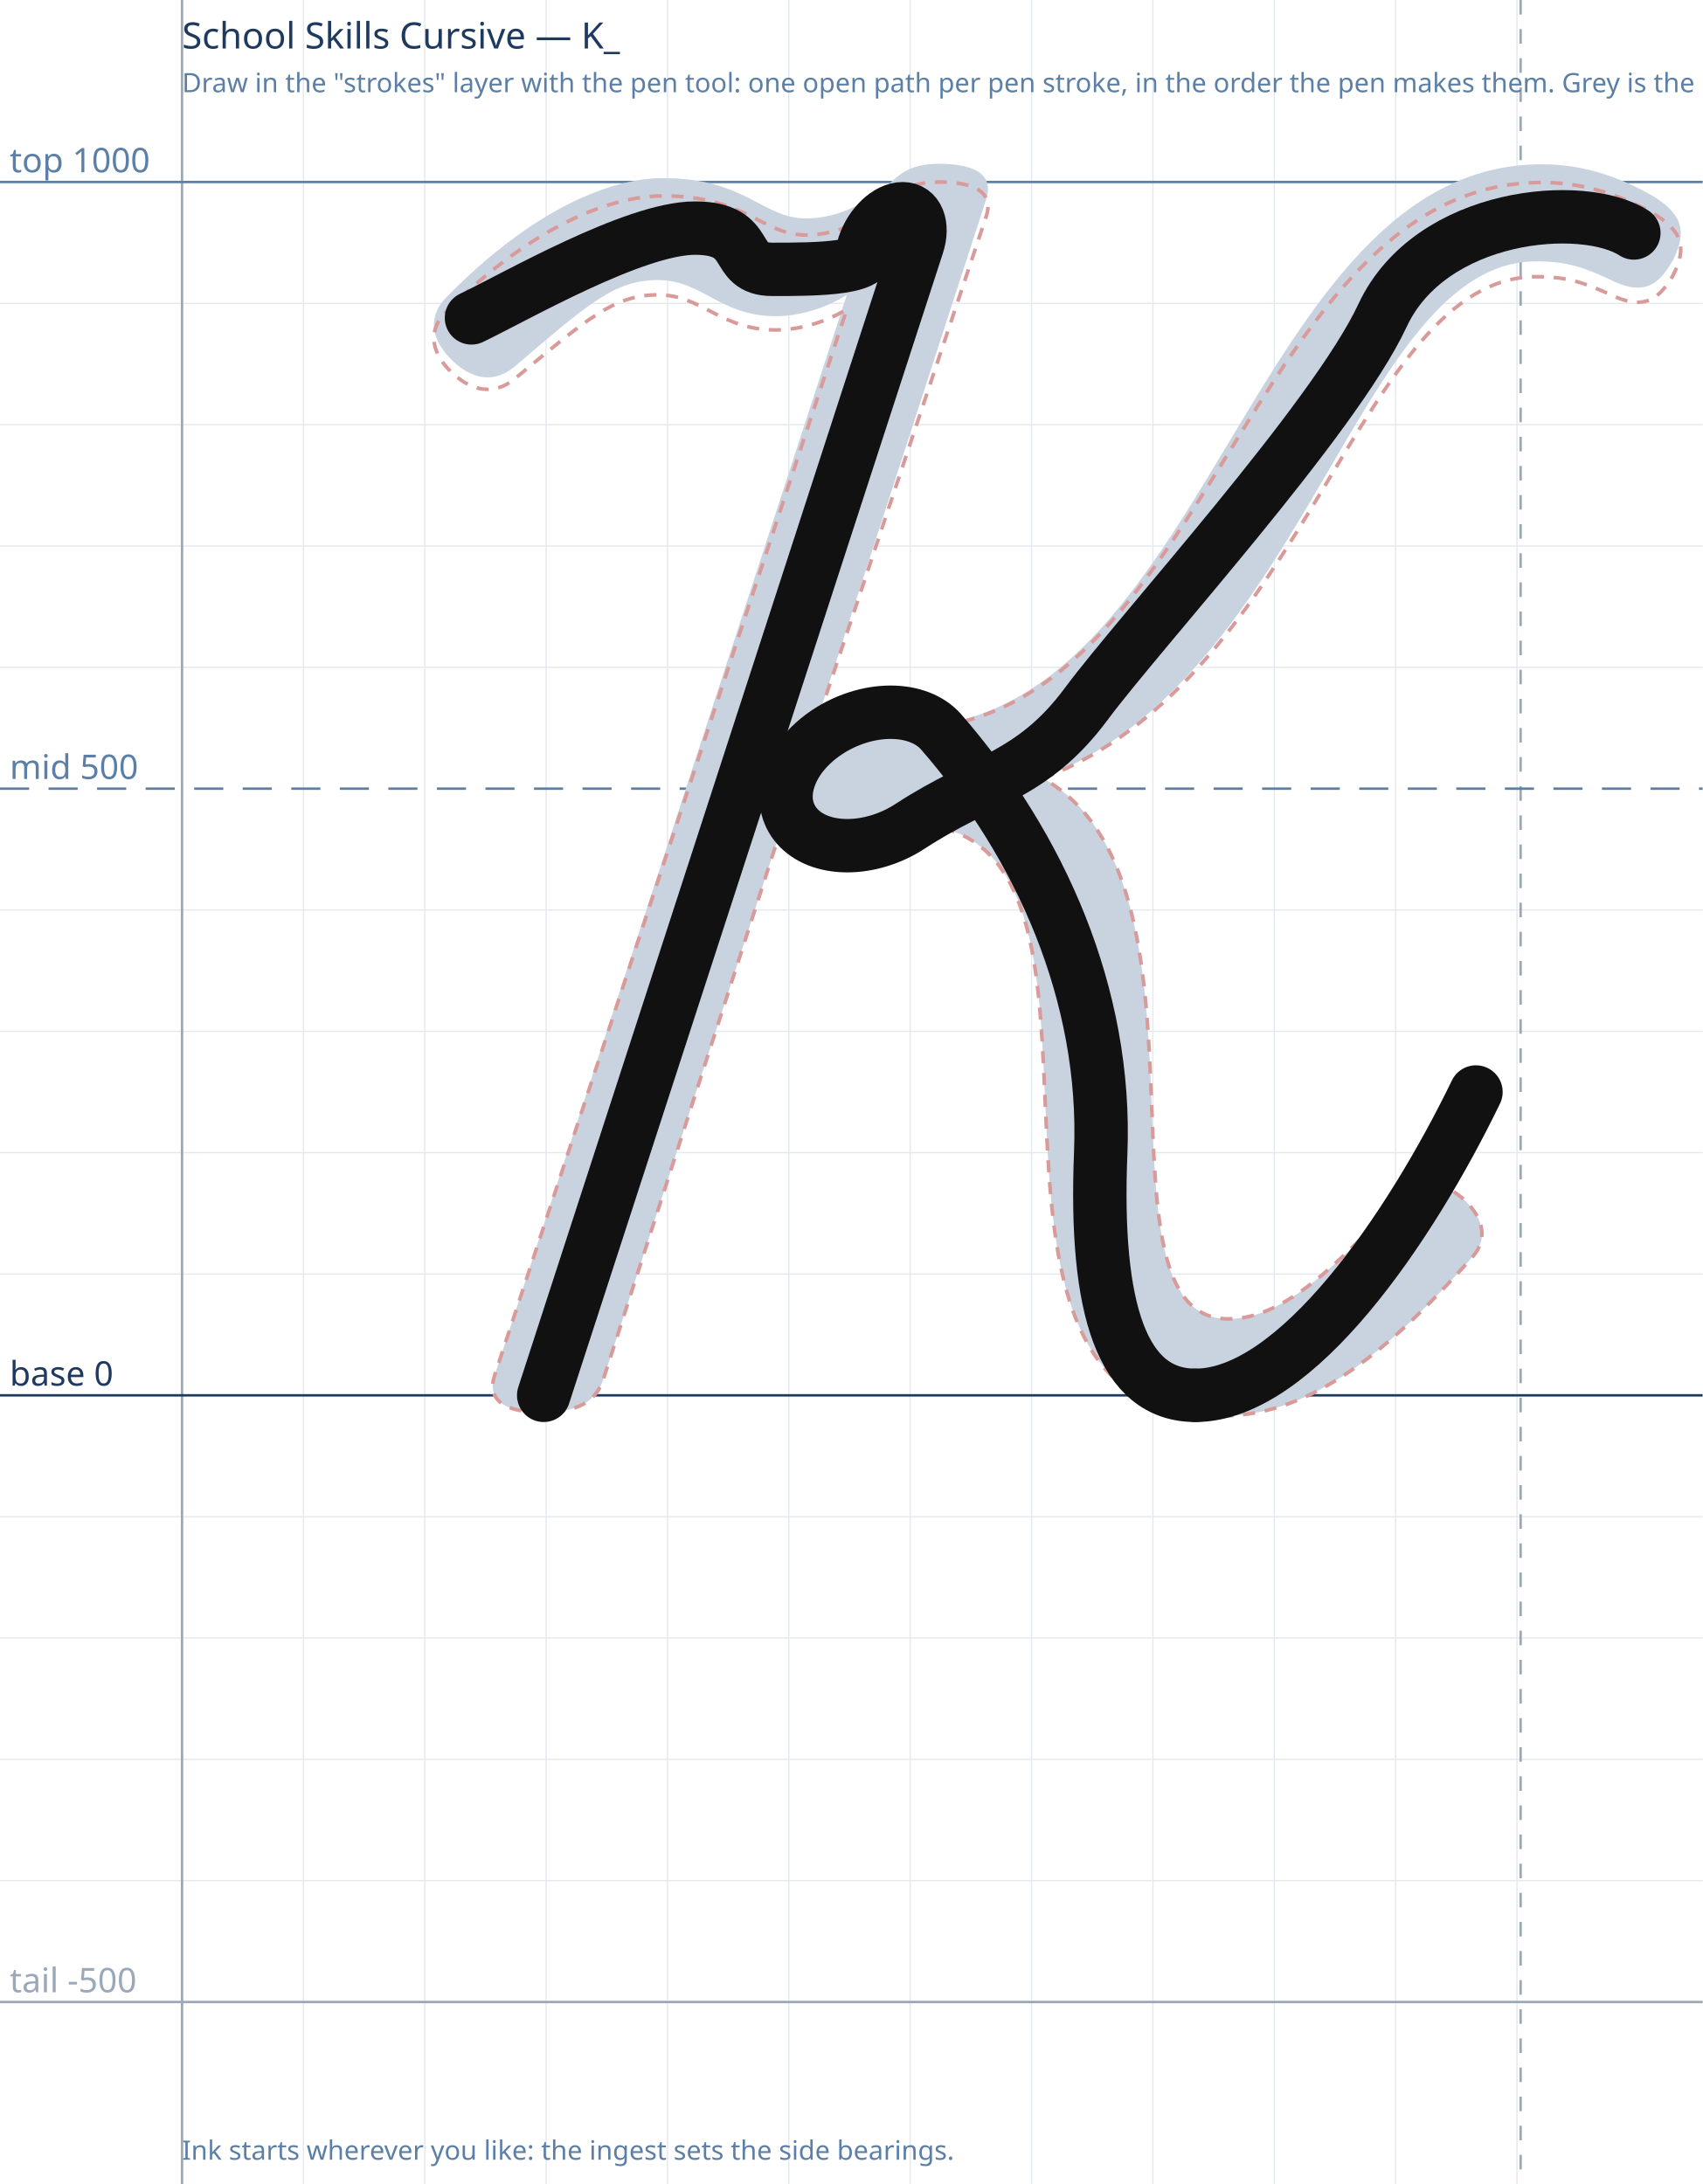
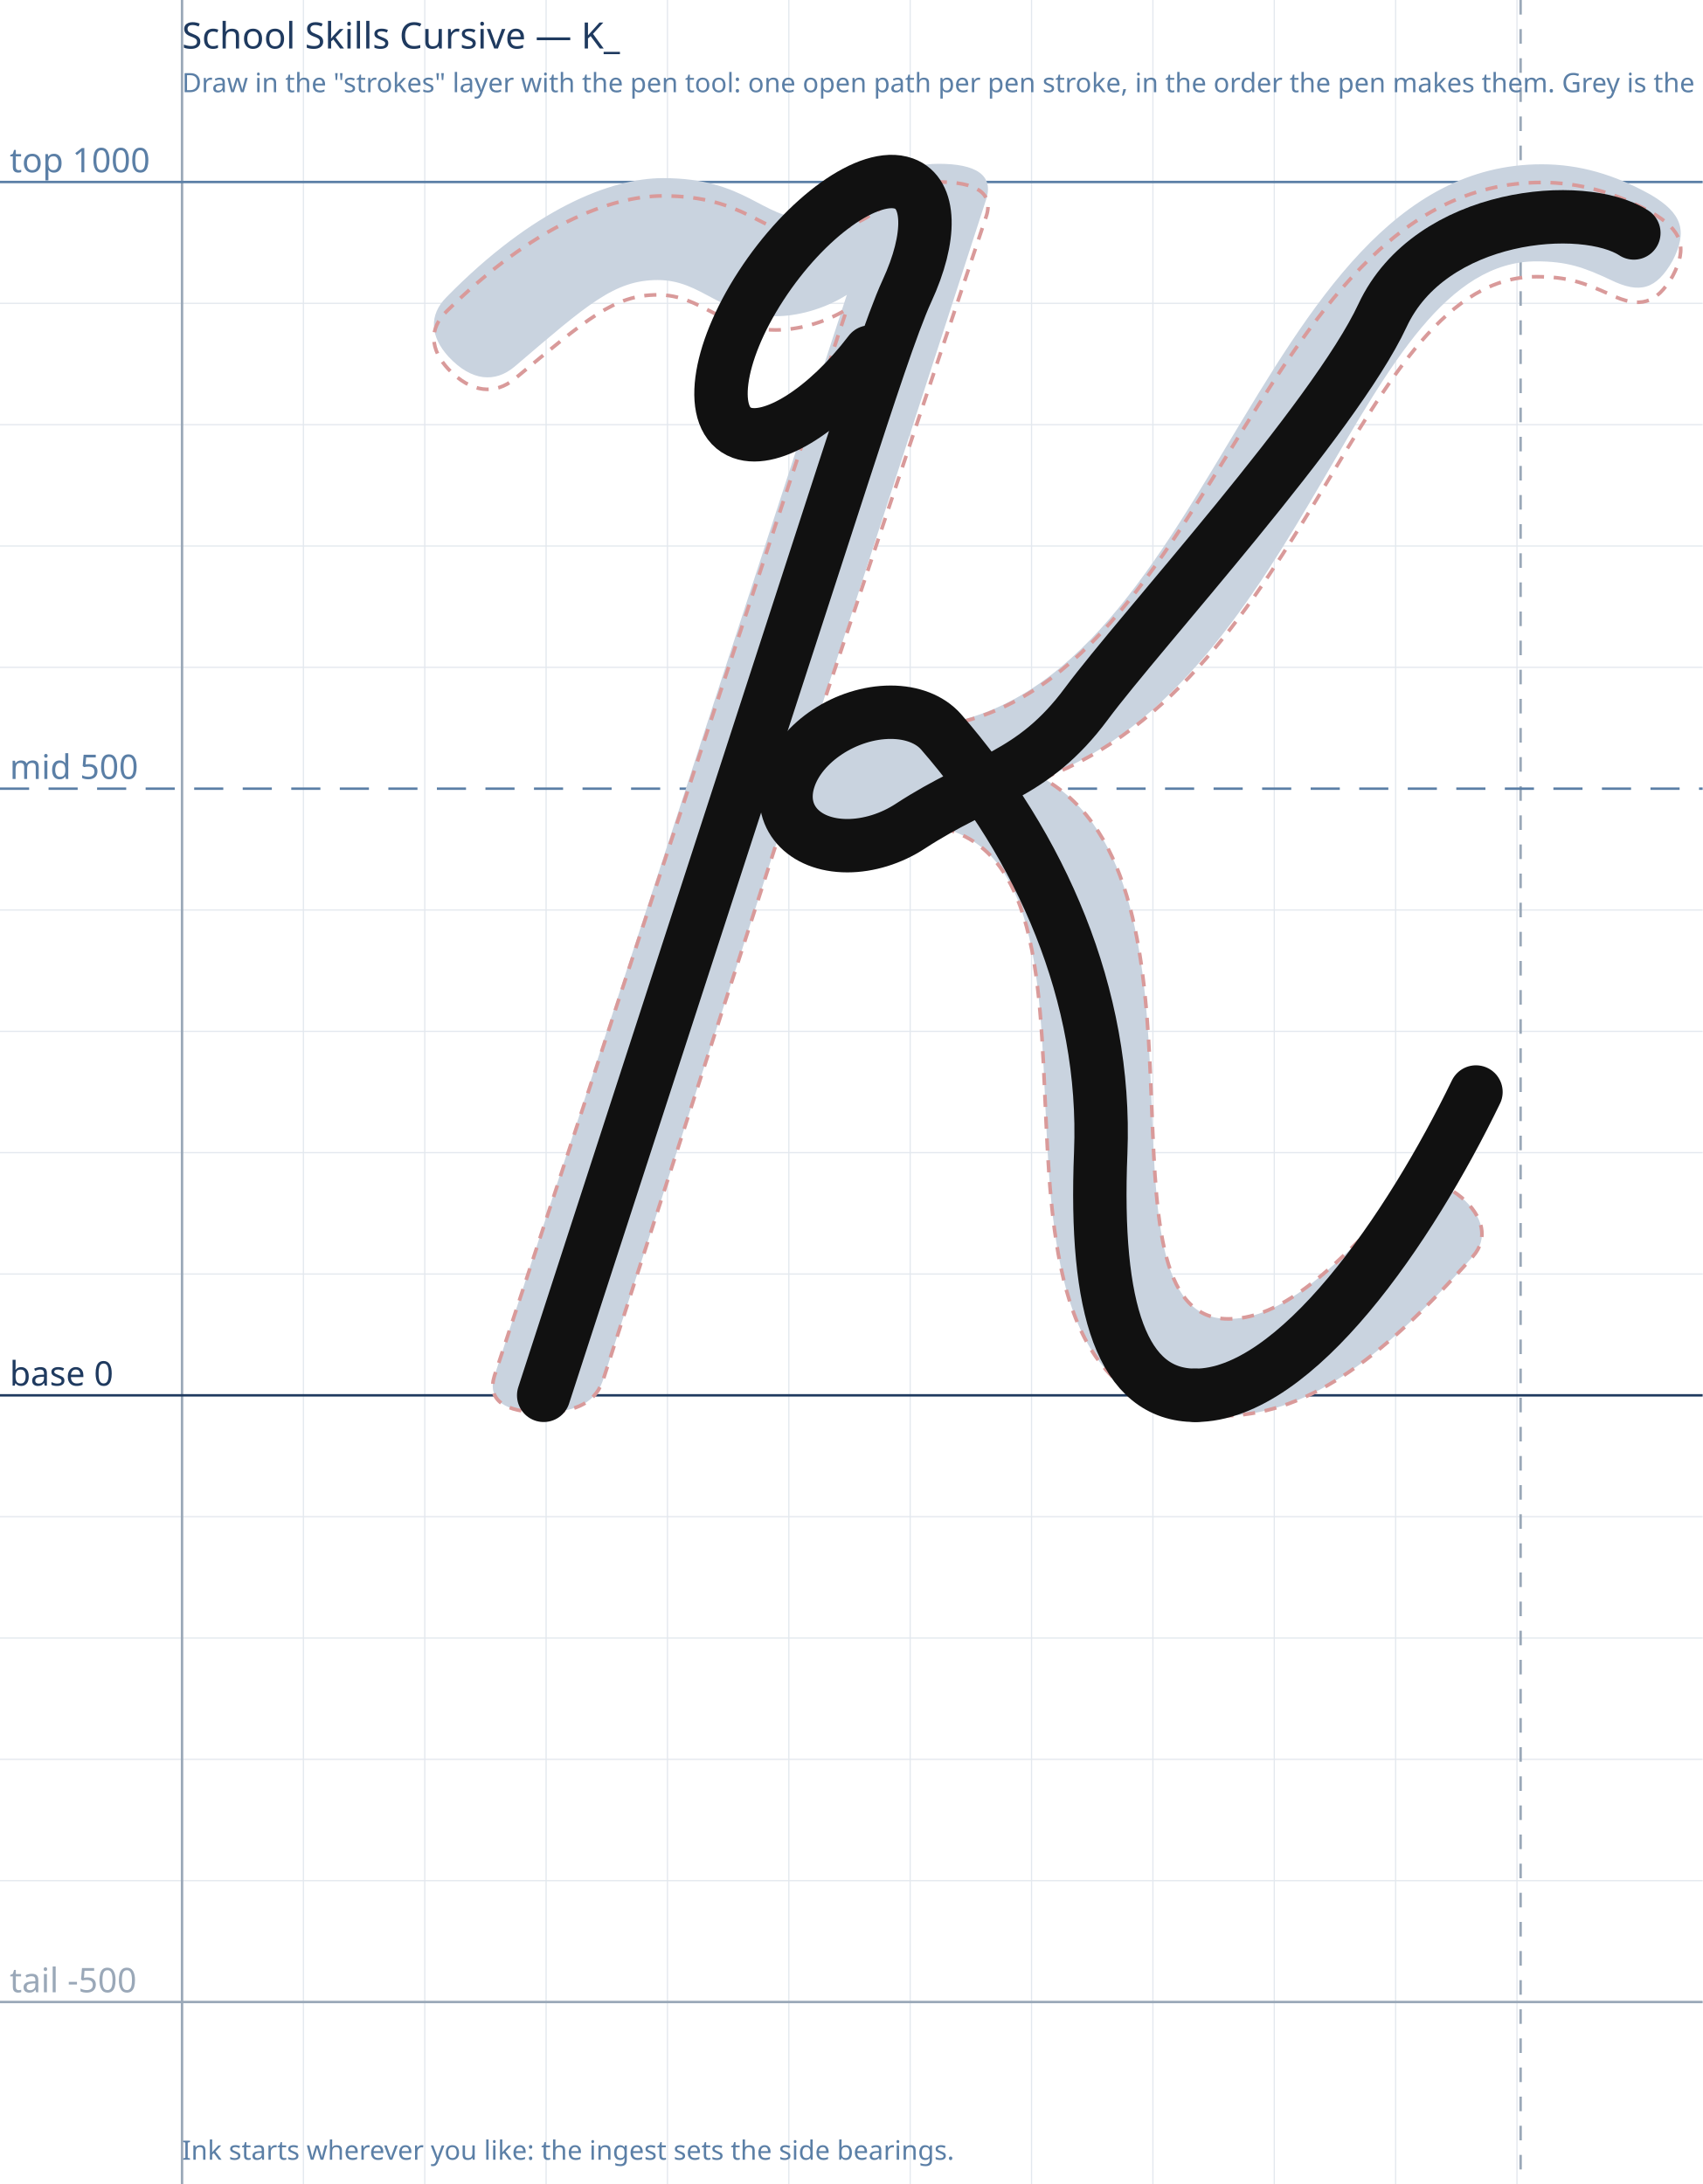
<svg xmlns="http://www.w3.org/2000/svg" width="701.5" height="900" viewBox="0 0 1403 1800" data-hand="cursive" data-glyph="K_" data-units="1000" data-origin="150" data-baseline="1150">
  <g id="ruling">
    <line x1="0" y1="1550" x2="1403" y2="1550" stroke="#e3e8ee" stroke-width="1" />
    <line x1="0" y1="1450" x2="1403" y2="1450" stroke="#e3e8ee" stroke-width="1" />
    <line x1="0" y1="1350" x2="1403" y2="1350" stroke="#e3e8ee" stroke-width="1" />
    <line x1="0" y1="1250" x2="1403" y2="1250" stroke="#e3e8ee" stroke-width="1" />
    <line x1="0" y1="1050" x2="1403" y2="1050" stroke="#e3e8ee" stroke-width="1" />
    <line x1="0" y1="950" x2="1403" y2="950" stroke="#e3e8ee" stroke-width="1" />
    <line x1="0" y1="850" x2="1403" y2="850" stroke="#e3e8ee" stroke-width="1" />
    <line x1="0" y1="750" x2="1403" y2="750" stroke="#e3e8ee" stroke-width="1" />
    <line x1="0" y1="550" x2="1403" y2="550" stroke="#e3e8ee" stroke-width="1" />
    <line x1="0" y1="450" x2="1403" y2="450" stroke="#e3e8ee" stroke-width="1" />
    <line x1="0" y1="350" x2="1403" y2="350" stroke="#e3e8ee" stroke-width="1" />
    <line x1="0" y1="250" x2="1403" y2="250" stroke="#e3e8ee" stroke-width="1" />
    <line x1="150" y1="0" x2="150" y2="1800" stroke="#e3e8ee" stroke-width="1" />
    <line x1="250" y1="0" x2="250" y2="1800" stroke="#e3e8ee" stroke-width="1" />
    <line x1="350" y1="0" x2="350" y2="1800" stroke="#e3e8ee" stroke-width="1" />
    <line x1="450" y1="0" x2="450" y2="1800" stroke="#e3e8ee" stroke-width="1" />
    <line x1="550" y1="0" x2="550" y2="1800" stroke="#e3e8ee" stroke-width="1" />
    <line x1="650" y1="0" x2="650" y2="1800" stroke="#e3e8ee" stroke-width="1" />
    <line x1="750" y1="0" x2="750" y2="1800" stroke="#e3e8ee" stroke-width="1" />
    <line x1="850" y1="0" x2="850" y2="1800" stroke="#e3e8ee" stroke-width="1" />
    <line x1="950" y1="0" x2="950" y2="1800" stroke="#e3e8ee" stroke-width="1" />
    <line x1="1050" y1="0" x2="1050" y2="1800" stroke="#e3e8ee" stroke-width="1" />
    <line x1="1150" y1="0" x2="1150" y2="1800" stroke="#e3e8ee" stroke-width="1" />
    <line x1="1250" y1="0" x2="1250" y2="1800" stroke="#e3e8ee" stroke-width="1" />
    <line x1="150" y1="0" x2="150" y2="1800" stroke="#9aa8b8" stroke-width="2" />
    <line x1="1253" y1="0" x2="1253" y2="1800" stroke="#9aa8b8" stroke-width="2" stroke-dasharray="12 12" />
    <line x1="0" y1="150" x2="1403" y2="150" stroke="#5b7fa6" stroke-width="2" />
    <text x="8" y="142" font-family="sans-serif" font-size="28" fill="#5b7fa6">top 1000</text>
    <line x1="0" y1="650" x2="1403" y2="650" stroke="#5b7fa6" stroke-width="2" stroke-dasharray="24 16" />
    <text x="8" y="642" font-family="sans-serif" font-size="28" fill="#5b7fa6">mid 500</text>
    <line x1="0" y1="1150" x2="1403" y2="1150" stroke="#1f3a5f" stroke-width="2" />
    <text x="8" y="1142" font-family="sans-serif" font-size="28" fill="#1f3a5f">base 0</text>
    <line x1="0" y1="1650" x2="1403" y2="1650" stroke="#9aa8b8" stroke-width="2" />
    <text x="8" y="1642" font-family="sans-serif" font-size="28" fill="#9aa8b8">tail -500</text>
  </g>
  <g id="outline-body">
    <path d="M 1213.6 1035.6 C 1226.8 1020.6 1222 1002.2 1204.4 987 C 1184.8 970.6 1165.2 971.8 1153.4 986.6 C 1089.2 1058.6 1049.4 1087 1012.2 1087 C 892.8 1087 1012.4 727 859.2 641.2 C 1077.8 556.4 1119.4 215.4 1266 215.4 C 1291 215.4 1304.8 220.2 1327 230.6 C 1351.4 242.6 1364.8 238.4 1378.2 215 C 1391 190.2 1385.8 175.6 1360.4 160.6 C 1330.4 143.8 1301.4 135.4 1270.4 135.4 C 1027.6 135.4 996.4 599.4 744.4 599.4 L 671.4 599.4 L 812.4 165 C 819.6 144 803.6 135 773.6 135 C 759.4 135 746.8 137.6 734.2 150.2 C 715.4 167 690.6 180 664.2 180 C 628 180 614.8 146.8 546.4 146.8 C 503 146.8 439 172.4 368 244.8 C 353.2 259.6 354.4 277.4 369.6 294 C 388.6 314.4 408 315.6 424 302.2 C 484 251 506.2 230.8 542 230.8 C 578.8 230.8 593.2 260.6 639.4 260.6 C 656.2 260.6 678.6 255.2 697.8 243 L 407.4 1134 C 401.2 1154.2 416.4 1164 446.4 1164 C 476.4 1164 491.4 1155 497.4 1136 L 644.8 679.4 L 749.4 679.4 C 962.6 679.4 750.8 1167 1005.8 1167 C 1074 1167 1135.8 1123.8 1213.6 1035.6 Z" fill="#c9d3df" fill-rule="evenodd" />
  </g>
  <g id="outline-reach">
    <path d="M 1213.6 1035.6 C 1226.8 1020.6 1222 1002.2 1204.4 987 C 1184.8 970.6 1165.2 971.8 1153.4 986.6 C 1089.2 1058.6 1049.4 1087 1012.2 1087 C 892.8 1087 1012.4 727 859.2 641.456 C 1077.8 559.126 1119.4 228.058 1266 228.058 C 1291 228.058 1304.8 232.718 1327 242.816 C 1351.4 254.466 1364.8 250.388 1378.2 227.67 C 1391 203.592 1385.8 189.417 1360.4 174.854 C 1330.4 158.544 1301.4 150.388 1270.4 150.388 C 1027.6 150.388 996.4 600.874 744.4 600.874 L 671.4 600.874 L 812.4 179.126 C 819.6 158.738 803.6 150 773.6 150 C 759.4 150 746.8 152.524 734.2 164.757 C 715.4 181.068 690.6 193.689 664.2 193.689 C 628 193.689 614.8 161.456 546.4 161.456 C 503 161.456 439 186.311 368 256.602 C 353.2 270.971 354.4 288.252 369.6 304.369 C 388.6 324.175 408 325.34 424 312.33 C 484 262.621 506.2 243.01 542 243.01 C 578.8 243.01 593.2 271.942 639.4 271.942 C 656.2 271.942 678.6 266.699 697.8 254.854 L 407.4 1134 C 401.2 1154.2 416.4 1164 446.4 1164 C 476.4 1164 491.4 1155 497.4 1136 L 644.8 679.4 L 749.4 679.4 C 962.6 679.4 750.8 1167 1005.8 1167 C 1074 1167 1135.8 1123.8 1213.6 1035.6 Z" fill="none" stroke="#d99a9a" stroke-width="3" stroke-dasharray="10 8" fill-rule="evenodd" />
  </g>
  <g id="notes">
    <text x="150" y="40" font-family="sans-serif" font-size="30" fill="#1f3a5f">School Skills Cursive — K_</text>
    <text x="150" y="76" font-family="sans-serif" font-size="22" fill="#5b7fa6">Draw in the "strokes" layer with the pen tool: one open path per pen stroke, in the order the pen makes them. Grey is the shape; red dashes are how far the tall or hanging part goes.</text>
    <text x="150" y="1780" font-family="sans-serif" font-size="22" fill="#5b7fa6">Ink starts wherever you like: the ingest sets the side bearings.</text>
  </g>
  <g id="strokes">
-     <path id="stroke-1" d="M 388.5 262 C 424.1 245 522.6 188 572.6 188 C 622.6 188 601.5 222 636.5 222 C 671.5 222 727.5 222 712 202 C 717.4 185.4 731.6 172 743.8 172 C 755.9 172 761.4 185.4 756 202 L 448 1150" fill="none" stroke="#111" stroke-width="44" stroke-linecap="round" stroke-linejoin="round" />
+     <path id="stroke-1" d="M 716.8 290.1 C 680.6 337.6 636.1 365.7 611.4 356.7 C 583.2 346.5 590.2 292.2 627.1 235.5 C 664 178.7 716.7 141 744.9 151.3 C 767 159.3 768 195.1 747.3 239.9 C 735.2 266.2 715.1 328.1 694.9 390 L 448 1150" fill="none" stroke="#111" stroke-width="44" stroke-linecap="round" stroke-linejoin="round" />
    <path id="body" d="M 1346.3 192 C 1305 165 1178.8 175 1139.2 260 C 1099.6 345 939.7 520 895.2 580 C 850.7 640 809.8 641.9 750.1 680.9 C 734.4 691.2 715.7 697 698.2 697 C 661.7 697 640.2 672.4 650.1 642 C 659.9 611.6 697.5 587 733.9 587 C 751.4 587 766.3 592.8 775.4 603.1 C 857.2 697 912.2 820 907 950 C 901.7 1080 925 1150 985 1150" fill="none" stroke="#111" stroke-width="44" stroke-linecap="round" stroke-linejoin="round" />
    <path id="tail" d="M 985 1150 C 1068 1150 1161.7 1012.5 1216.2 900" fill="none" stroke="#111" stroke-width="44" stroke-linecap="round" stroke-linejoin="round" />
  </g>
</svg>
